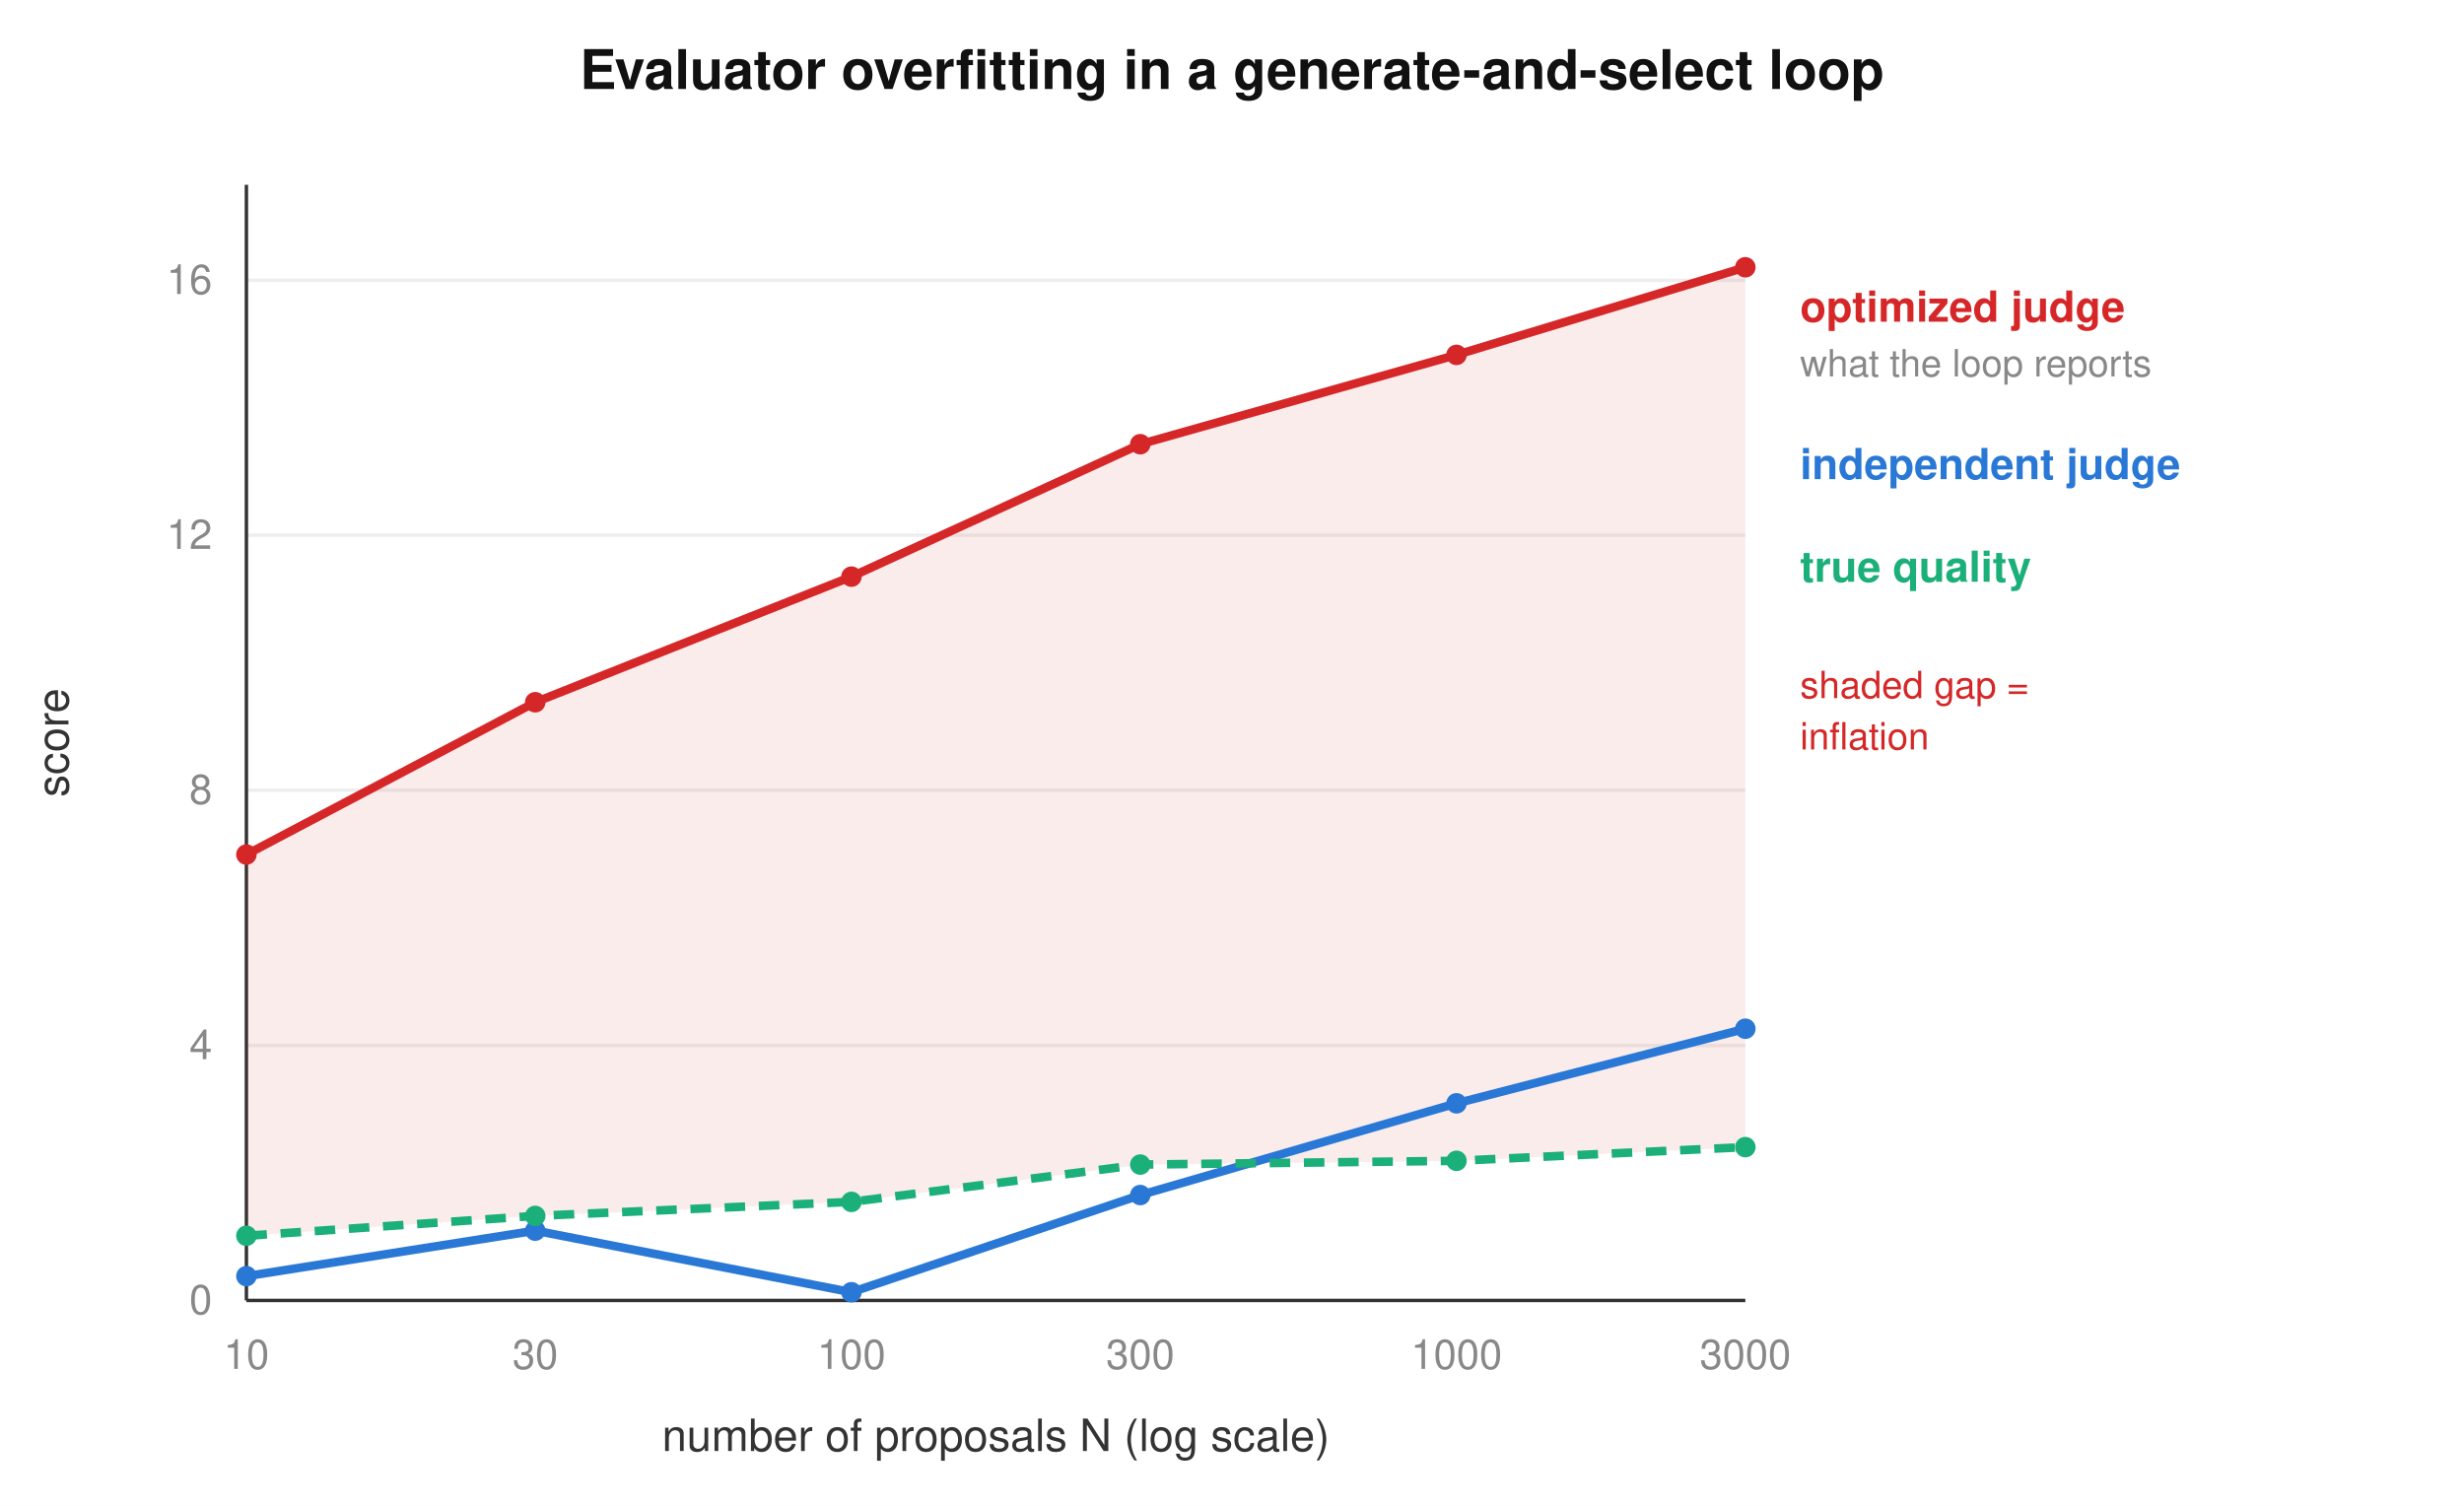
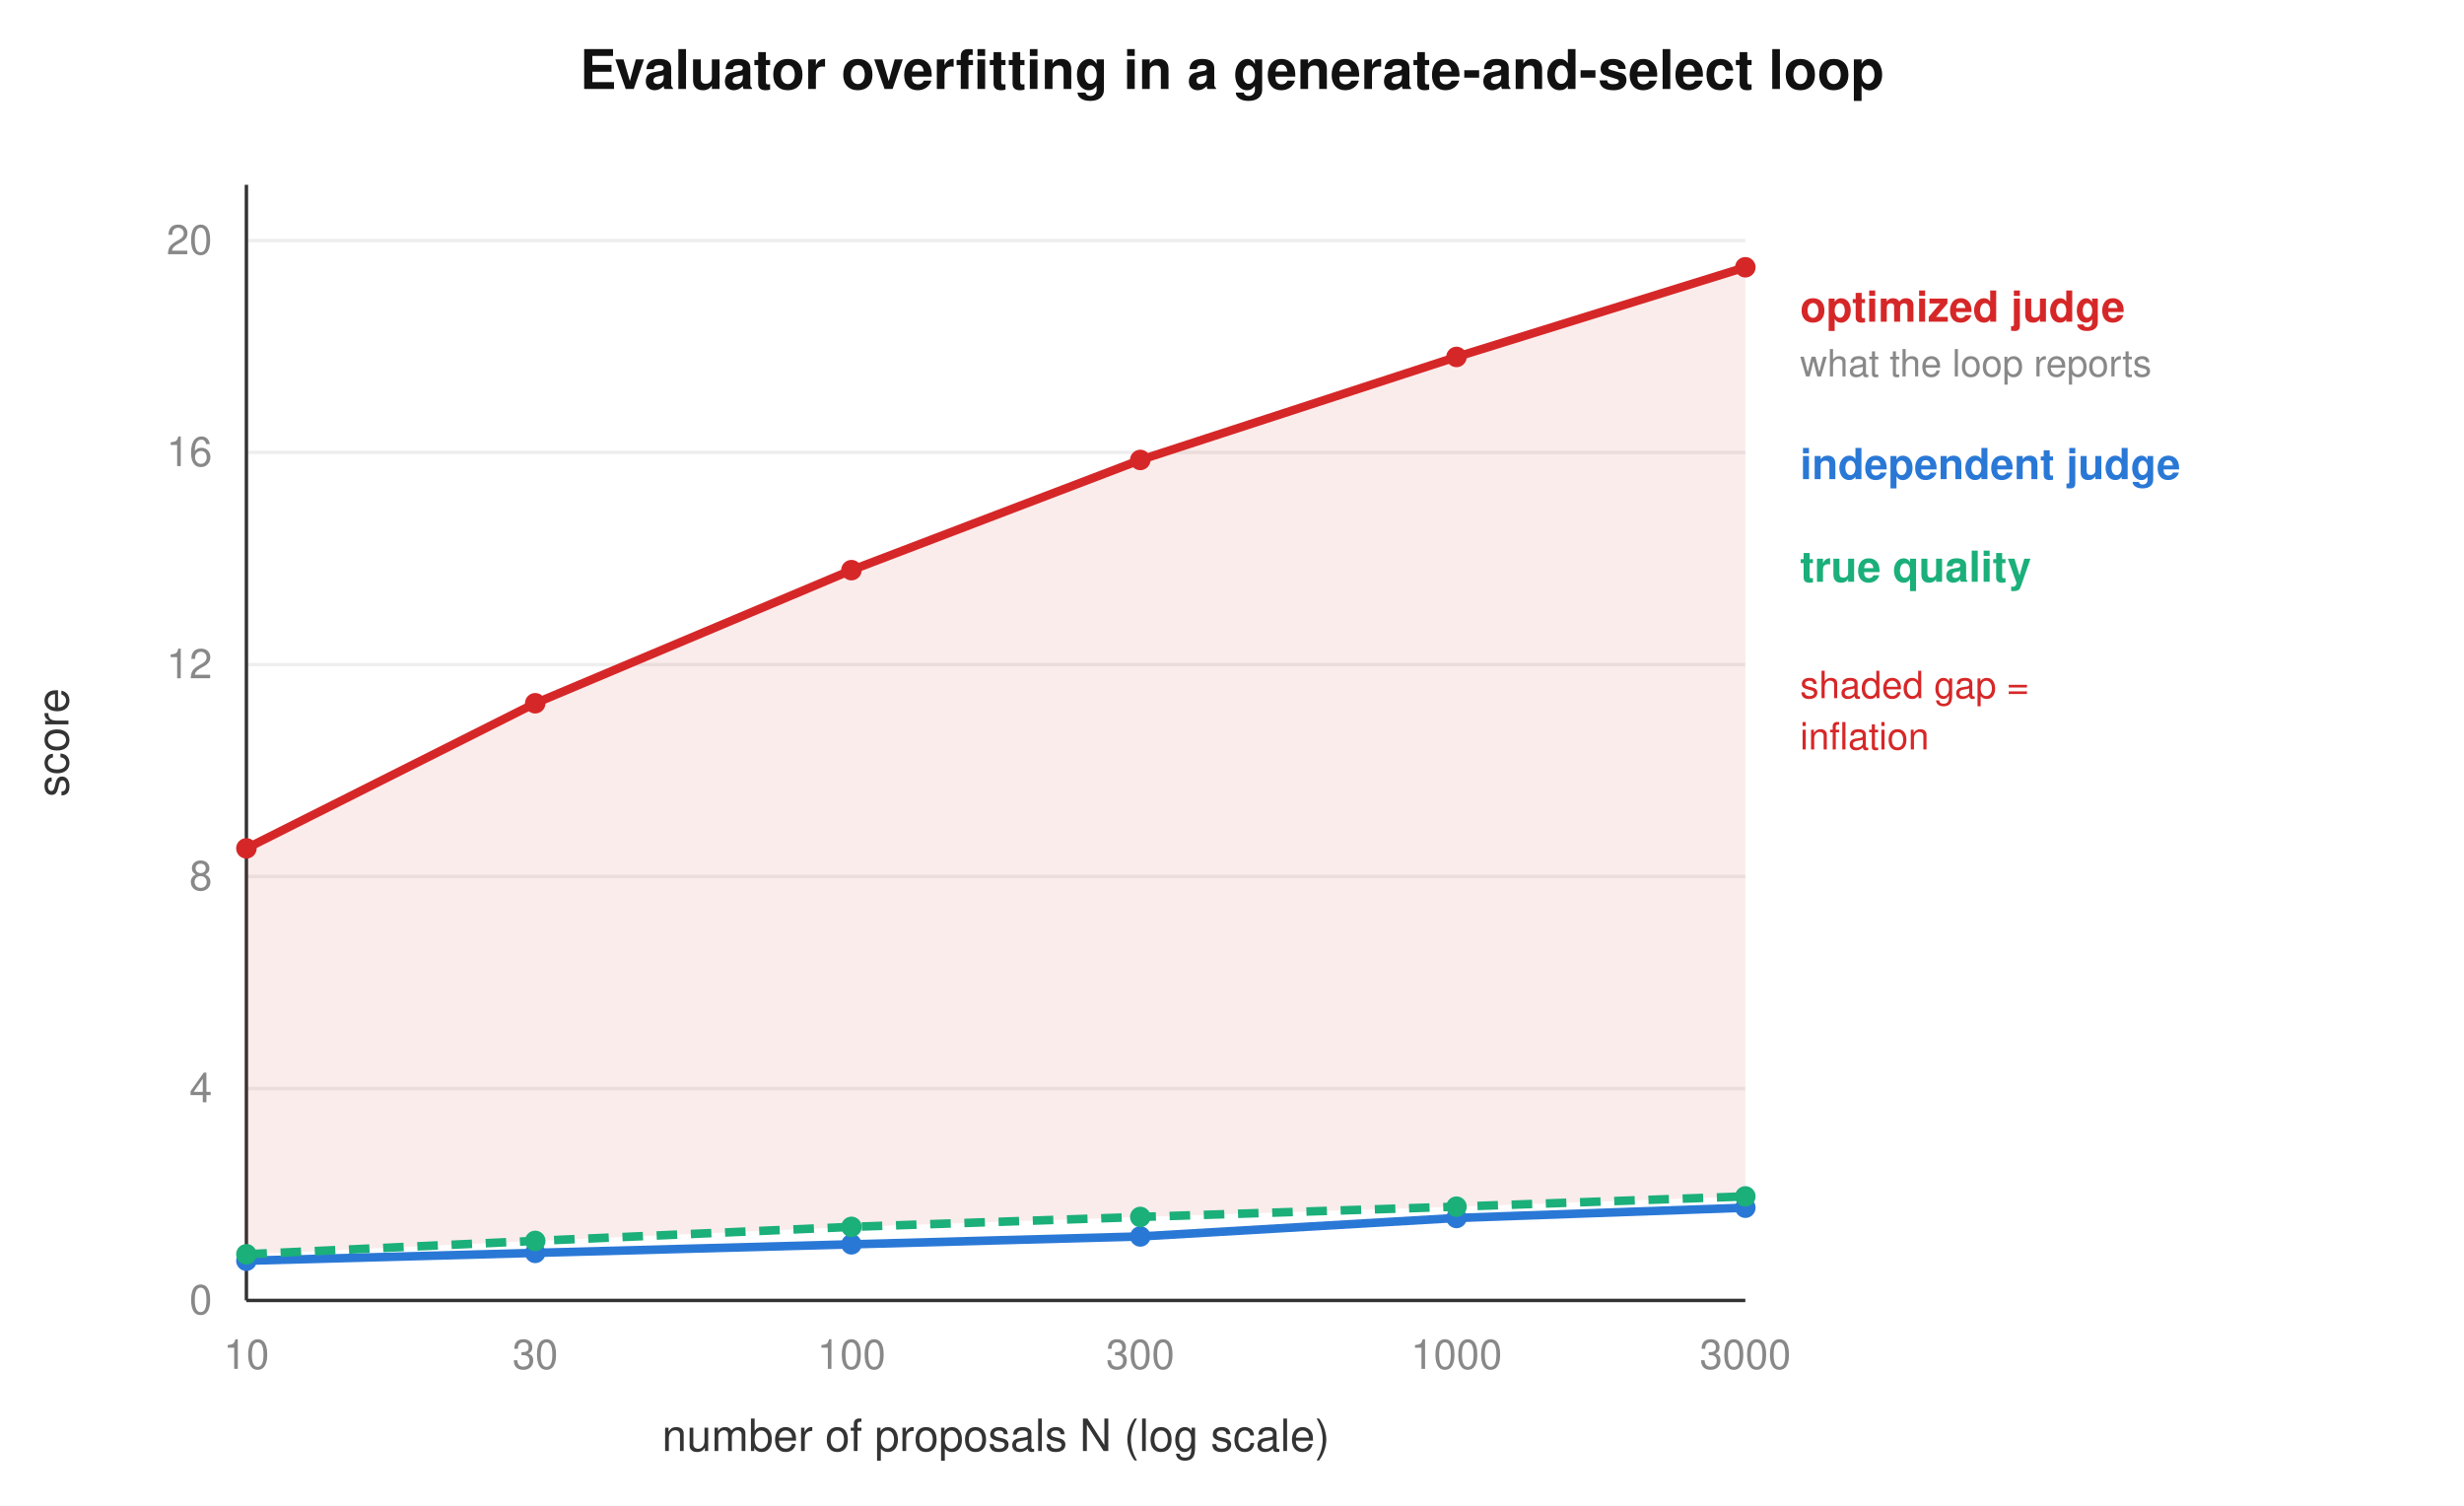
<svg xmlns="http://www.w3.org/2000/svg" viewBox="0 0 720 440" font-family="Helvetica,Arial,sans-serif">
  <rect width="720" height="440" fill="#ffffff" />
  <text x="360" y="26" font-size="16" font-weight="bold" fill="#111" text-anchor="middle">Evaluator overfitting in a generate-and-select loop</text>
  <line x1="72" y1="380.0" x2="510" y2="380.0" stroke="#eee" stroke-width="1" />
  <text x="62" y="384.0" font-size="12" fill="#888888" text-anchor="end">0</text>
-   <line x1="72" y1="305.5" x2="510" y2="305.5" stroke="#eee" stroke-width="1" />
-   <text x="62" y="309.5" font-size="12" fill="#888888" text-anchor="end">4</text>
-   <line x1="72" y1="230.9" x2="510" y2="230.9" stroke="#eee" stroke-width="1" />
-   <text x="62" y="234.9" font-size="12" fill="#888888" text-anchor="end">8</text>
-   <line x1="72" y1="156.4" x2="510" y2="156.4" stroke="#eee" stroke-width="1" />
-   <text x="62" y="160.4" font-size="12" fill="#888888" text-anchor="end">12</text>
-   <line x1="72" y1="81.9" x2="510" y2="81.9" stroke="#eee" stroke-width="1" />
-   <text x="62" y="85.9" font-size="12" fill="#888888" text-anchor="end">16</text>
+   <line x1="72" y1="318.1" x2="510" y2="318.1" stroke="#eee" stroke-width="1" />
+   <text x="62" y="322.1" font-size="12" fill="#888888" text-anchor="end">4</text>
+   <line x1="72" y1="256.1" x2="510" y2="256.1" stroke="#eee" stroke-width="1" />
+   <text x="62" y="260.1" font-size="12" fill="#888888" text-anchor="end">8</text>
+   <line x1="72" y1="194.2" x2="510" y2="194.2" stroke="#eee" stroke-width="1" />
+   <text x="62" y="198.2" font-size="12" fill="#888888" text-anchor="end">12</text>
+   <line x1="72" y1="132.2" x2="510" y2="132.2" stroke="#eee" stroke-width="1" />
+   <text x="62" y="136.2" font-size="12" fill="#888888" text-anchor="end">16</text>
+   <line x1="72" y1="70.3" x2="510" y2="70.3" stroke="#eee" stroke-width="1" />
+   <text x="62" y="74.3" font-size="12" fill="#888888" text-anchor="end">20</text>
  <line x1="72" y1="380" x2="510" y2="380" stroke="#333333" />
  <line x1="72" y1="380" x2="72" y2="54" stroke="#333333" />
  <text x="72.0" y="400" font-size="12" fill="#888888" text-anchor="middle">10</text>
  <text x="156.4" y="400" font-size="12" fill="#888888" text-anchor="middle">30</text>
  <text x="248.8" y="400" font-size="12" fill="#888888" text-anchor="middle">100</text>
  <text x="333.2" y="400" font-size="12" fill="#888888" text-anchor="middle">300</text>
  <text x="425.6" y="400" font-size="12" fill="#888888" text-anchor="middle">1000</text>
  <text x="510.0" y="400" font-size="12" fill="#888888" text-anchor="middle">3000</text>
  <text x="291" y="424" font-size="13" fill="#333333" text-anchor="middle">number of proposals N (log scale)</text>
  <text x="20" y="217" font-size="13" fill="#333333" text-anchor="middle" transform="rotate(-90 20 217)">score</text>
-   <polygon points="72.0,249.7 156.4,205.2 248.8,168.5 333.2,129.8 425.6,103.7 510.0,78.1 510.0,335.2 425.6,339.2 333.2,340.3 248.8,351.2 156.4,355.3 72.0,361.1" fill="#d62728" opacity="0.09" />
-   <polyline points="72.0,249.7 156.4,205.2 248.8,168.5 333.2,129.8 425.6,103.7 510.0,78.1" fill="none" stroke="#d62728" stroke-width="2.5" />
-   <polyline points="72.0,372.9 156.4,359.6 248.8,377.6 333.2,349.2 425.6,322.4 510.0,300.6" fill="none" stroke="#2a78d6" stroke-width="2.5" />
-   <polyline points="72.0,361.1 156.4,355.3 248.8,351.2 333.2,340.3 425.6,339.2 510.0,335.2" fill="none" stroke="#1baf7a" stroke-width="2.5" stroke-dasharray="6,4" />
-   <circle cx="72.0" cy="249.7" r="3" fill="#d62728" />
-   <circle cx="156.4" cy="205.2" r="3" fill="#d62728" />
-   <circle cx="248.8" cy="168.5" r="3" fill="#d62728" />
-   <circle cx="333.2" cy="129.8" r="3" fill="#d62728" />
-   <circle cx="425.6" cy="103.7" r="3" fill="#d62728" />
+   <polygon points="72.0,247.9 156.4,205.5 248.8,166.6 333.2,134.4 425.6,104.3 510.0,78.1 510.0,349.6 425.6,352.6 333.2,355.6 248.8,358.5 156.4,362.6 72.0,366.5" fill="#d62728" opacity="0.09" />
+   <polyline points="72.0,247.9 156.4,205.5 248.8,166.6 333.2,134.4 425.6,104.3 510.0,78.1" fill="none" stroke="#d62728" stroke-width="2.5" />
+   <polyline points="72.0,368.4 156.4,366.1 248.8,363.6 333.2,361.3 425.6,355.9 510.0,352.9" fill="none" stroke="#2a78d6" stroke-width="2.5" />
+   <polyline points="72.0,366.5 156.4,362.6 248.8,358.5 333.2,355.6 425.6,352.6 510.0,349.6" fill="none" stroke="#1baf7a" stroke-width="2.5" stroke-dasharray="6,4" />
+   <circle cx="72.0" cy="247.9" r="3" fill="#d62728" />
+   <circle cx="156.4" cy="205.5" r="3" fill="#d62728" />
+   <circle cx="248.8" cy="166.6" r="3" fill="#d62728" />
+   <circle cx="333.2" cy="134.4" r="3" fill="#d62728" />
+   <circle cx="425.6" cy="104.3" r="3" fill="#d62728" />
  <circle cx="510.0" cy="78.1" r="3" fill="#d62728" />
-   <circle cx="72.0" cy="372.9" r="3" fill="#2a78d6" />
-   <circle cx="156.4" cy="359.6" r="3" fill="#2a78d6" />
-   <circle cx="248.8" cy="377.6" r="3" fill="#2a78d6" />
-   <circle cx="333.2" cy="349.2" r="3" fill="#2a78d6" />
-   <circle cx="425.6" cy="322.4" r="3" fill="#2a78d6" />
-   <circle cx="510.0" cy="300.6" r="3" fill="#2a78d6" />
-   <circle cx="72.0" cy="361.1" r="3" fill="#1baf7a" />
-   <circle cx="156.4" cy="355.3" r="3" fill="#1baf7a" />
-   <circle cx="248.8" cy="351.2" r="3" fill="#1baf7a" />
-   <circle cx="333.2" cy="340.3" r="3" fill="#1baf7a" />
-   <circle cx="425.6" cy="339.2" r="3" fill="#1baf7a" />
-   <circle cx="510.0" cy="335.2" r="3" fill="#1baf7a" />
+   <circle cx="72.0" cy="368.4" r="3" fill="#2a78d6" />
+   <circle cx="156.4" cy="366.1" r="3" fill="#2a78d6" />
+   <circle cx="248.8" cy="363.6" r="3" fill="#2a78d6" />
+   <circle cx="333.2" cy="361.3" r="3" fill="#2a78d6" />
+   <circle cx="425.6" cy="355.9" r="3" fill="#2a78d6" />
+   <circle cx="510.0" cy="352.9" r="3" fill="#2a78d6" />
+   <circle cx="72.0" cy="366.5" r="3" fill="#1baf7a" />
+   <circle cx="156.4" cy="362.6" r="3" fill="#1baf7a" />
+   <circle cx="248.8" cy="358.5" r="3" fill="#1baf7a" />
+   <circle cx="333.2" cy="355.6" r="3" fill="#1baf7a" />
+   <circle cx="425.6" cy="352.6" r="3" fill="#1baf7a" />
+   <circle cx="510.0" cy="349.6" r="3" fill="#1baf7a" />
  <text x="526" y="94" font-size="12.5" fill="#d62728" font-weight="bold">optimized judge</text>
  <text x="526" y="110" font-size="11" fill="#888888">what the loop reports</text>
  <text x="526" y="140" font-size="12.5" fill="#2a78d6" font-weight="bold">independent judge</text>
  <text x="526" y="170" font-size="12.5" fill="#1baf7a" font-weight="bold">true quality</text>
  <text x="526" y="204" font-size="11" fill="#d62728">shaded gap =</text>
  <text x="526" y="219" font-size="11" fill="#d62728">inflation</text>
</svg>
